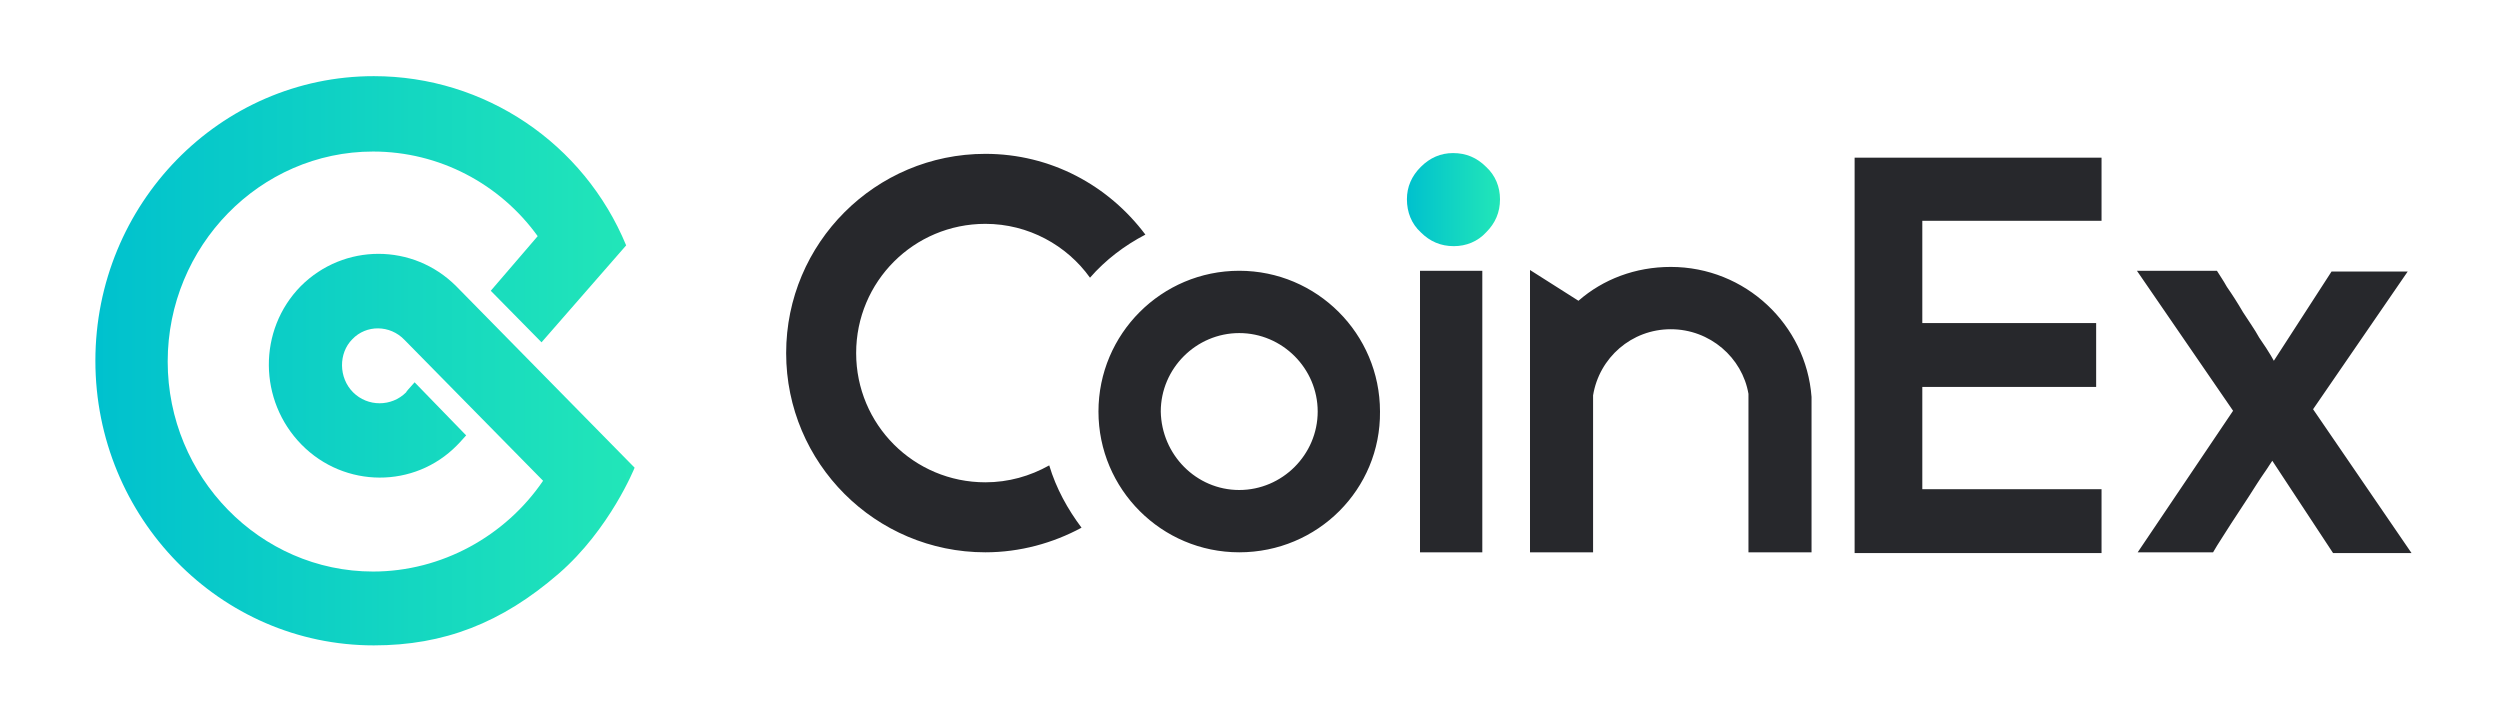
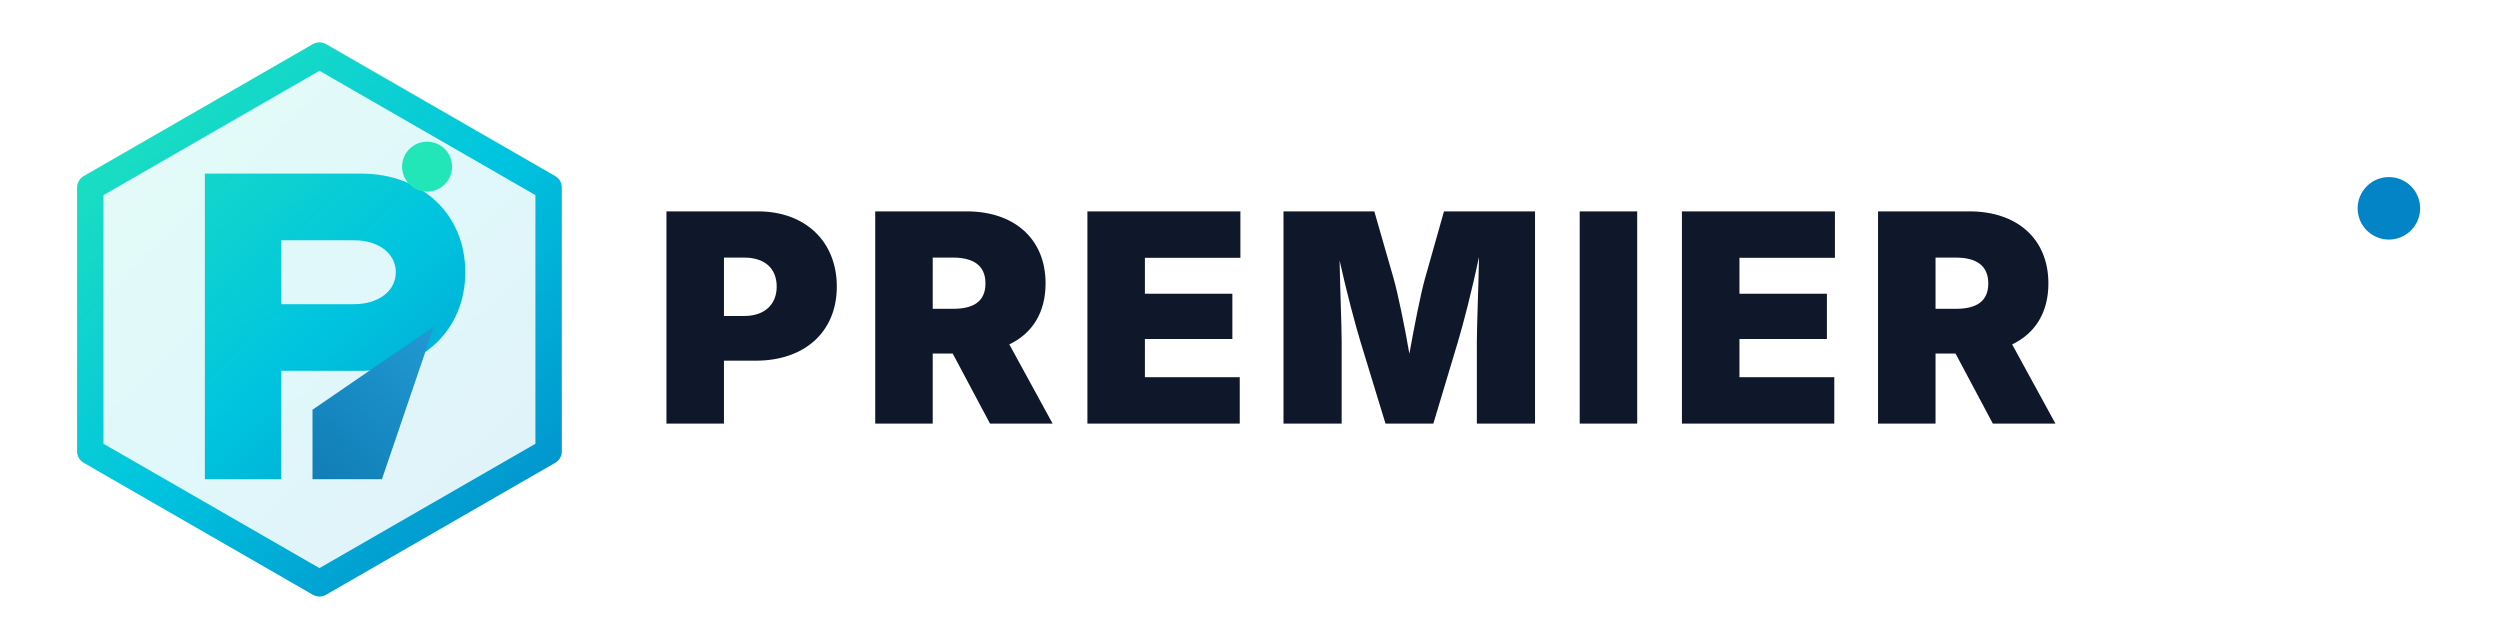
- <svg xmlns="http://www.w3.org/2000/svg" version="1.1" id="图层_1" x="0px" y="0px" viewBox="0 0 325 92" style="enable-background:new 0 0 325 92;" xml:space="preserve">
-   <style type="text/css">
- 	.st0{fill:url(#SVGID_1_);}
- 	.st1{fill:#27282C;}
- 	.st2{fill:url(#SVGID_00000149382228283645336060000015421229756361778076_);}
- </style>
-   <linearGradient id="SVGID_1_" gradientUnits="userSpaceOnUse" x1="82.387" y1="44.998" x2="12.387" y2="44.998" gradientTransform="matrix(1 0 0 -1 0 91.89)">
-     <stop offset="0" style="stop-color:#22E6B8" />
-     <stop offset="1" style="stop-color:#00C1CE" />
-   </linearGradient>
-   <path class="st0" d="M59.3,37.2c-5.6-5.6-14.6-5.6-20.2,0c-5.6,5.7-5.5,14.9,0.1,20.6c5.6,5.7,14.7,5.7,20.2,0.1  c0.1-0.1,0.5-0.5,1.2-1.3l-6.7-6.9c-0.7,0.8-1.1,1.2-1.1,1.3c-1.9,1.9-5,1.9-6.9,0c-1.9-1.9-1.9-5.1-0.1-6.9  c1.8-1.9,4.9-1.9,6.8,0.1c0,0,6,6.1,18,18.3c-4.9,7.2-13.2,11.8-22.1,11.8c-14.7,0-26.7-12.3-26.7-27.3s12-27.3,26.7-27.3  c8.6,0,16.5,4.2,21.4,11c-0.8,0.9-2.8,3.3-6.1,7.1l6.6,6.7l11-12.6C75.9,18.6,63,9.9,48.6,9.9c-20,0-36.2,16.6-36.2,37  c0,20.4,16.2,37,36.2,37c9.1,0,16.6-2.9,24-9.3c6.7-5.8,9.9-13.8,9.9-13.8L59.3,37.2z" />
-   <path class="st1" d="M235.5,51.6v20.2h-8.2V51.2c-0.8-4.7-5-8.4-10.1-8.4c-5.1,0-9.3,3.7-10.1,8.6v20.4h-8.2V35.1l6.3,4  c3.2-2.8,7.4-4.4,12-4.4C226.9,34.7,234.8,42.2,235.5,51.6L235.5,51.6z M148.9,30.5c-2.7,1.4-5.2,3.3-7.2,5.6c-3-4.2-8-7-13.6-7  c-9.3,0-16.8,7.5-16.8,16.8s7.5,16.8,16.8,16.8c3,0,5.8-0.8,8.3-2.2c0.9,3,2.4,5.7,4.2,8.1c-3.7,2-8,3.2-12.5,3.2  c-14.3,0-25.9-11.6-25.9-25.9c0-14.3,11.6-25.9,25.9-25.9C136.6,20,144.1,24.1,148.9,30.5z M161.1,71.8c-10.1,0-18.3-8.2-18.3-18.3  c0-10.1,8.2-18.3,18.3-18.3s18.3,8.2,18.3,18.3C179.5,63.6,171.3,71.8,161.1,71.8z M161.1,63.7c5.6,0,10.2-4.6,10.2-10.2  c0-5.6-4.6-10.2-10.2-10.2c-5.6,0-10.2,4.6-10.2,10.2C151,59.1,155.5,63.7,161.1,63.7z M184.6,35.2h8.1v36.6h-8.1V35.2z M273.2,28.7  h-23.3V42h22.6v8.3h-22.6v13.3h23.3v8.3h-32.1V20.5h32.1V28.7z M290.3,53.4l-12.5-18.2h10.4c0.3,0.5,0.8,1.2,1.3,2.1  c0.7,1,1.4,2.1,2.1,3.3c0.7,1.1,1.5,2.2,2.1,3.3c0.7,1,1.2,1.8,1.5,2.3l0.4,0.7l7.5-11.6h9.9l-12.3,17.9l12.8,18.7h-10.2l-7.9-12  l-0.4,0.6c-0.3,0.5-0.9,1.3-1.6,2.4c-0.7,1.1-1.4,2.2-2.2,3.4c-0.8,1.2-1.5,2.3-2.2,3.4c-0.6,0.9-1,1.6-1.3,2.1h-9.8L290.3,53.4z" />
-   <linearGradient id="SVGID_00000047033148036523121950000007791983281640006574_" gradientUnits="userSpaceOnUse" x1="194.887" y1="65.89" x2="182.887" y2="65.89" gradientTransform="matrix(1 0 0 -1 0 91.89)">
-     <stop offset="0" style="stop-color:#22E6B8" />
-     <stop offset="1" style="stop-color:#00C1CE" />
-   </linearGradient>
-   <path style="fill:url(#SVGID_00000047033148036523121950000007791983281640006574_);" d="M182.9,25.9c0-1.6,0.6-3,1.8-4.2  c1.2-1.2,2.6-1.8,4.2-1.8c1.7,0,3.1,0.6,4.3,1.8c1.2,1.1,1.8,2.6,1.8,4.2c0,1.7-0.6,3.1-1.8,4.3c-1.1,1.2-2.6,1.8-4.2,1.8  c-1.7,0-3.1-0.6-4.3-1.8C183.5,29.1,182.9,27.6,182.9,25.9z" />
+ <svg xmlns="http://www.w3.org/2000/svg" width="360" height="92" viewBox="0 0 360 92" fill="none">
+   <defs>
+     <linearGradient id="premier_dark_main" x1="10" y1="8" x2="82" y2="84" gradientUnits="userSpaceOnUse">
+       <stop offset="0%" stop-color="#22E6B8" />
+       <stop offset="50%" stop-color="#00C4DF" />
+       <stop offset="100%" stop-color="#0284C7" />
+     </linearGradient>
+     <linearGradient id="premier_dark_sub" x1="78" y1="14" x2="22" y2="78" gradientUnits="userSpaceOnUse">
+       <stop offset="0%" stop-color="#38BDF8" />
+       <stop offset="100%" stop-color="#0369A1" />
+     </linearGradient>
+   </defs>
+   <g transform="translate(2, 0)">
+     <path d="M44 8L77 27V65L44 84L11 65V27L44 8Z" fill="url(#premier_dark_main)" fill-opacity="0.12" stroke="url(#premier_dark_main)" stroke-width="3.8" stroke-linejoin="round" />
+     <path d="M27.5 25H50C58.8 25 65 30.9 65 39.2C65 47.5 58.8 53.4 50 53.4H38.5V69H27.5V25ZM38.5 34.6V43.8H49C52.5 43.8 55 41.9 55 39.2C55 36.5 52.5 34.6 49 34.6H38.5Z" fill="url(#premier_dark_main)" />
+     <path d="M43 59L60.5 47L53 69H43V59Z" fill="url(#premier_dark_sub)" />
+     <circle cx="59.5" cy="24" r="3.6" fill="#22E6B8" />
+   </g>
+   <text x="94" y="61" fill="#0F172A" font-family="'Inter', 'SF Pro Display', 'Montserrat', 'Helvetica Neue', Arial, sans-serif" font-size="42" font-weight="900" letter-spacing="2.5">PREMIER</text>
+   <circle cx="344" cy="30" r="4.5" fill="url(#premier_dark_main)" />
</svg>
